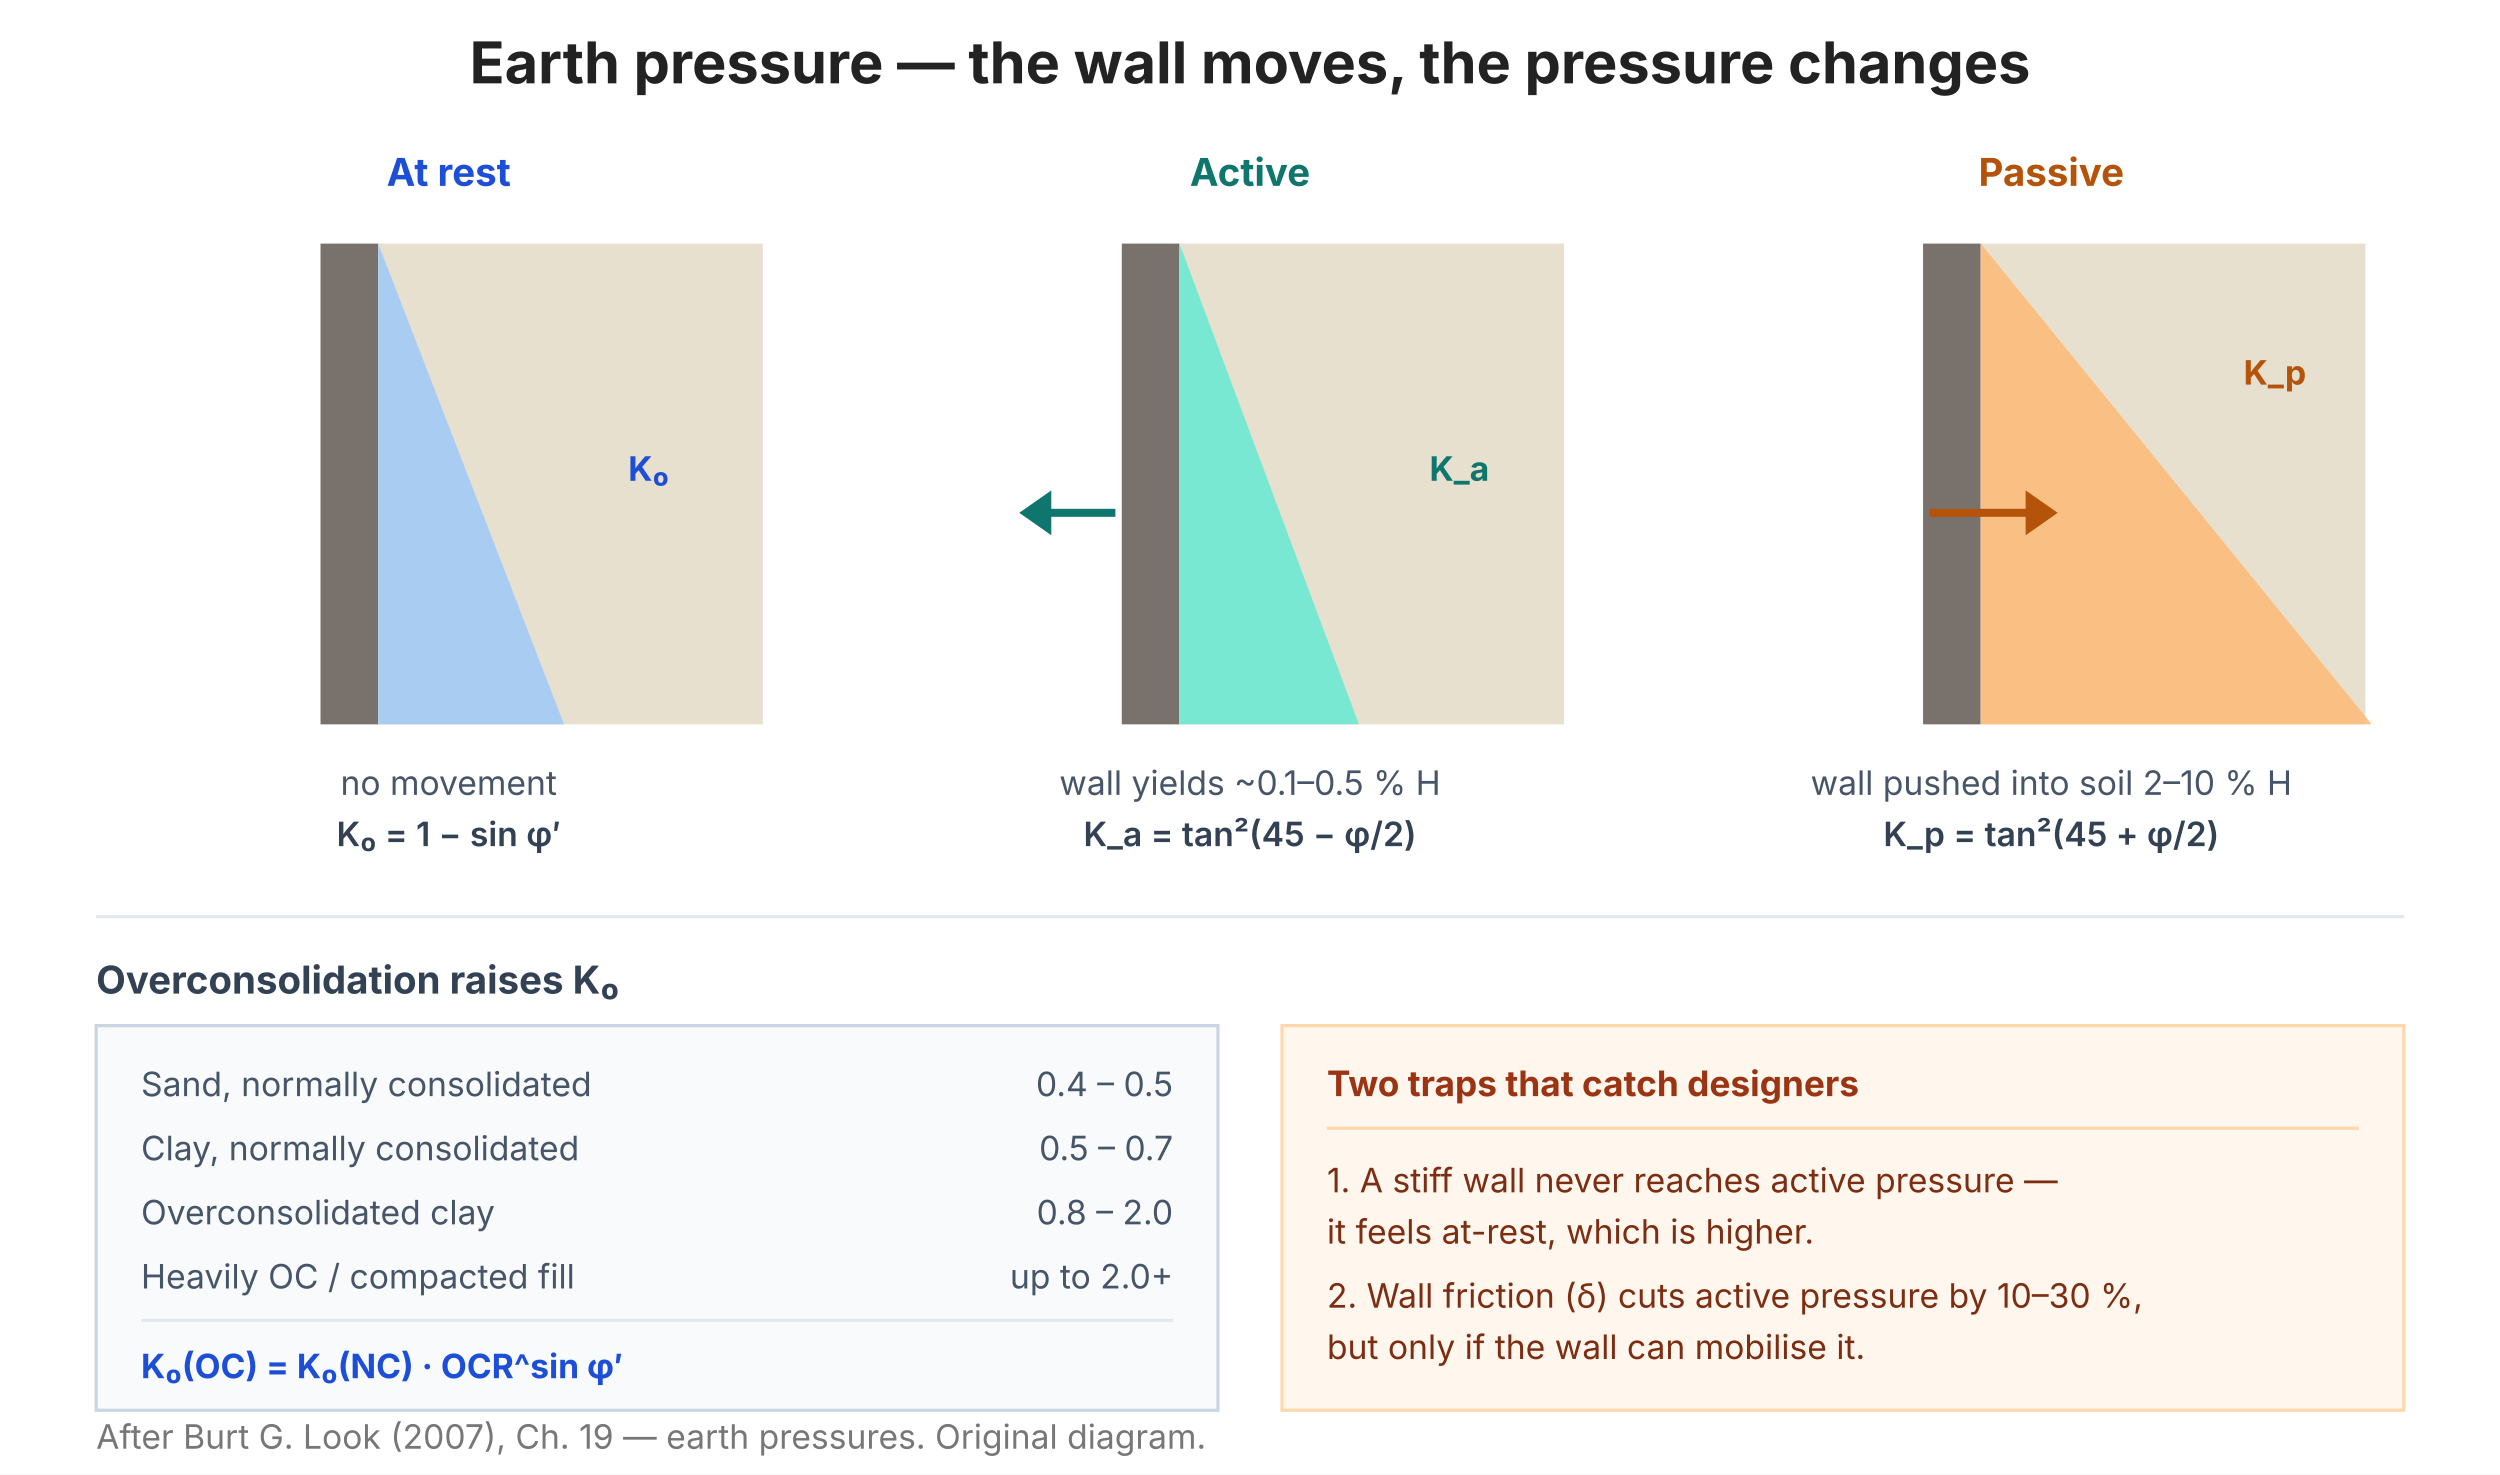
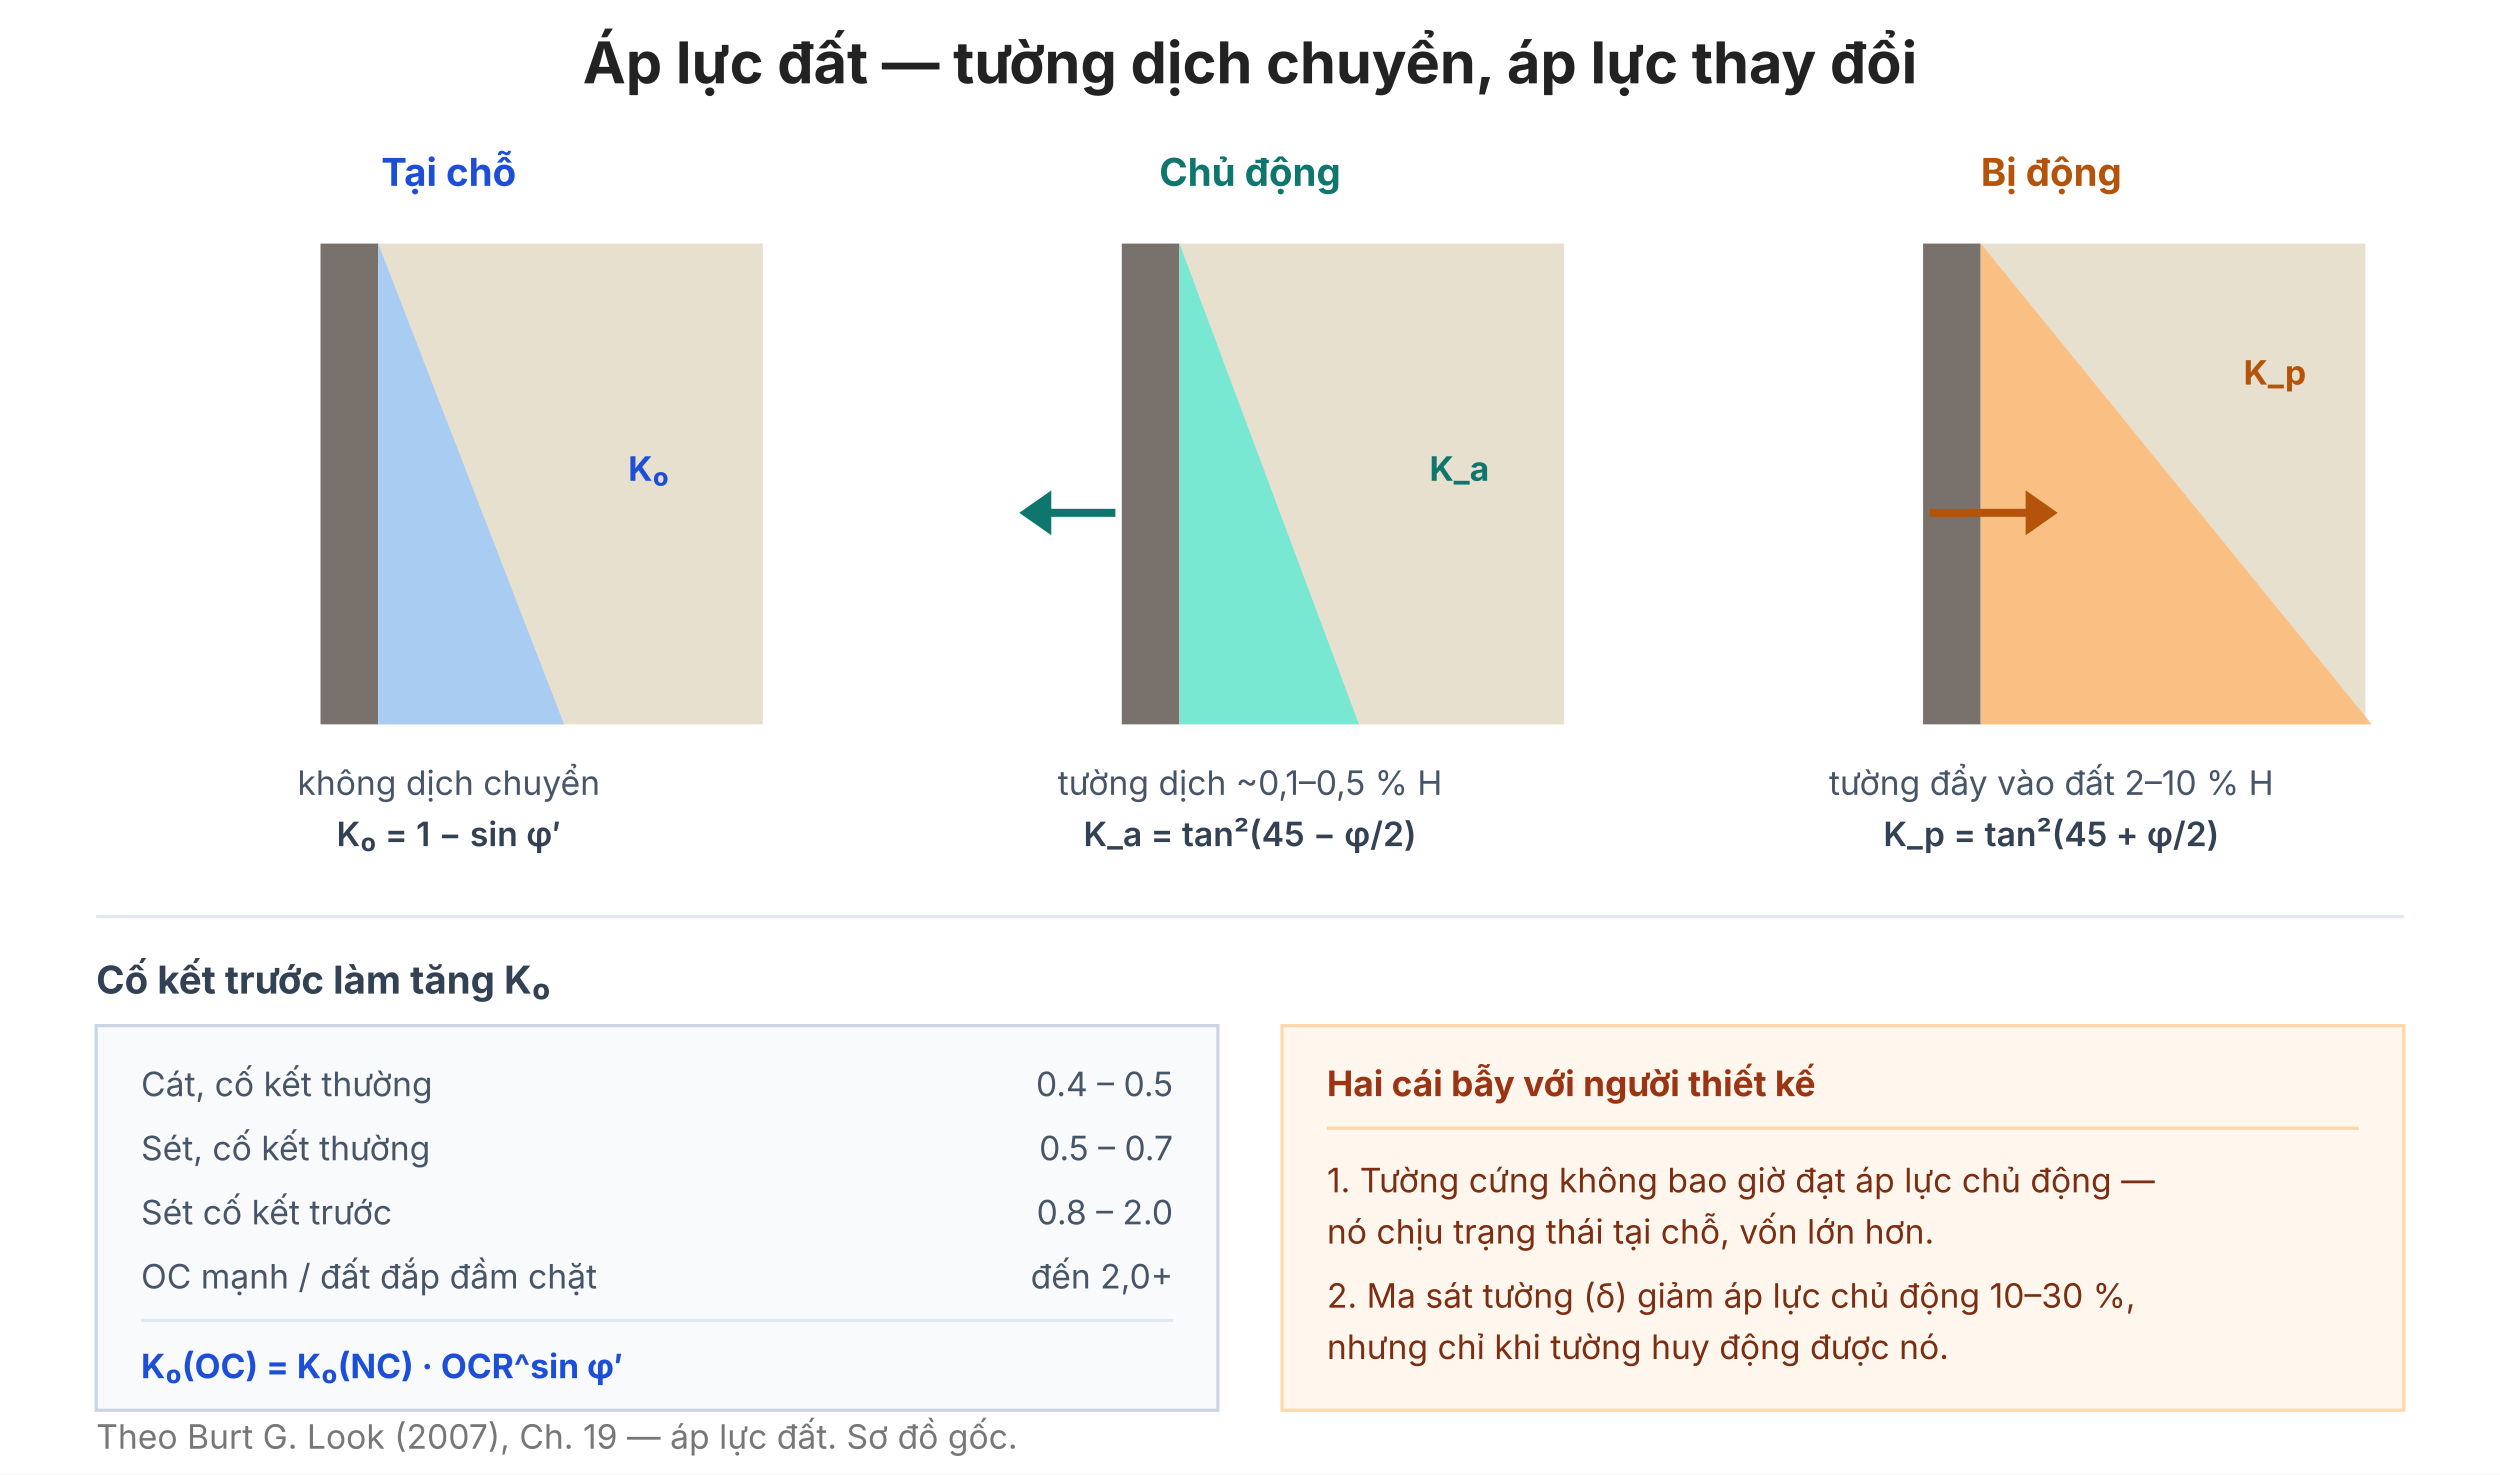
<svg xmlns="http://www.w3.org/2000/svg" viewBox="0 0 780 460" font-family="Inter, Arial, sans-serif">
  <rect width="780" height="460" fill="#ffffff" />
-   <text x="390" y="26" text-anchor="middle" font-size="18" font-weight="700" fill="#222">Earth pressure — the wall moves, the pressure changes</text>
+   <text x="390" y="26" text-anchor="middle" font-size="18" font-weight="700" fill="#222">Áp lực đất — tường dịch chuyển, áp lực thay đổi</text>
  <g>
-     <text x="140" y="58" text-anchor="middle" font-size="12" font-weight="700" fill="#1d4ed8">At rest</text>
+     <text x="140" y="58" text-anchor="middle" font-size="12" font-weight="700" fill="#1d4ed8">Tại chỗ</text>
    <rect x="100" y="76" width="18" height="150" fill="#78716c" />
    <rect x="118" y="76" width="120" height="150" fill="#e8e0cf" />
    <polygon points="118,76 118,226 176,226" fill="#93c5fd" opacity="0.75" />
    <text x="196" y="150" font-size="10.5" fill="#1d4ed8" font-weight="700">K₀</text>
-     <text x="140" y="248" text-anchor="middle" font-size="10.5" fill="#475569">no movement</text>
+     <text x="140" y="248" text-anchor="middle" font-size="10.5" fill="#475569">không dịch chuyển</text>
    <text x="140" y="264" text-anchor="middle" font-size="10.5" fill="#334155" font-weight="600">K₀ = 1 − sin φ′</text>
  </g>
  <g>
-     <text x="390" y="58" text-anchor="middle" font-size="12" font-weight="700" fill="#0f766e">Active</text>
+     <text x="390" y="58" text-anchor="middle" font-size="12" font-weight="700" fill="#0f766e">Chủ động</text>
    <rect x="350" y="76" width="18" height="150" fill="#78716c" />
    <rect x="368" y="76" width="120" height="150" fill="#e8e0cf" />
    <polygon points="368,76 368,226 424,226" fill="#5eead4" opacity="0.8" />
    <path d="M348 160 L320 160" stroke="#0f766e" stroke-width="2.5" />
    <path d="M328 153 L318 160 L328 167" fill="#0f766e" />
    <text x="446" y="150" font-size="10.5" fill="#0f766e" font-weight="700">K_a</text>
-     <text x="390" y="248" text-anchor="middle" font-size="10.5" fill="#475569">wall yields ~0.1–0.5 % H</text>
+     <text x="390" y="248" text-anchor="middle" font-size="10.5" fill="#475569">tường dịch ~0,1–0,5 % H</text>
    <text x="390" y="264" text-anchor="middle" font-size="10.5" fill="#334155" font-weight="600">K_a = tan²(45 − φ/2)</text>
  </g>
  <g>
-     <text x="640" y="58" text-anchor="middle" font-size="12" font-weight="700" fill="#b45309">Passive</text>
+     <text x="640" y="58" text-anchor="middle" font-size="12" font-weight="700" fill="#b45309">Bị động</text>
    <rect x="600" y="76" width="18" height="150" fill="#78716c" />
    <rect x="618" y="76" width="120" height="150" fill="#e8e0cf" />
    <polygon points="618,76 618,226 740,226" fill="#fdba74" opacity="0.85" />
    <path d="M602 160 L640 160" stroke="#b45309" stroke-width="2.5" />
    <path d="M632 153 L642 160 L632 167" fill="#b45309" />
    <text x="700" y="120" font-size="10.5" fill="#b45309" font-weight="700">K_p</text>
-     <text x="640" y="248" text-anchor="middle" font-size="10.5" fill="#475569">wall pushed into soil 2–10 % H</text>
+     <text x="640" y="248" text-anchor="middle" font-size="10.5" fill="#475569">tường đẩy vào đất 2–10 % H</text>
    <text x="640" y="264" text-anchor="middle" font-size="10.5" fill="#334155" font-weight="600">K_p = tan²(45 + φ/2)</text>
  </g>
  <line x1="30" y1="286" x2="750" y2="286" stroke="#e2e8f0" />
-   <text x="30" y="310" font-size="12" font-weight="700" fill="#334155">Overconsolidation raises K₀</text>
+   <text x="30" y="310" font-size="12" font-weight="700" fill="#334155">Cố kết trước làm tăng K₀</text>
  <rect x="30" y="320" width="350" height="120" fill="#f8fafc" stroke="#cbd5e1" />
  <g font-size="10.5" fill="#475569">
-     <text x="44" y="342">Sand, normally consolidated</text>
+     <text x="44" y="342">Cát, cố kết thường</text>
    <text x="366" y="342" text-anchor="end">0.4 – 0.5</text>
-     <text x="44" y="362">Clay, normally consolidated</text>
+     <text x="44" y="362">Sét, cố kết thường</text>
    <text x="366" y="362" text-anchor="end">0.5 – 0.7</text>
-     <text x="44" y="382">Overconsolidated clay</text>
+     <text x="44" y="382">Sét cố kết trước</text>
    <text x="366" y="382" text-anchor="end">0.8 – 2.0</text>
-     <text x="44" y="402">Heavily OC / compacted fill</text>
-     <text x="366" y="402" text-anchor="end">up to 2.0+</text>
+     <text x="44" y="402">OC mạnh / đất đắp đầm chặt</text>
+     <text x="366" y="402" text-anchor="end">đến 2,0+</text>
  </g>
  <line x1="44" y1="412" x2="366" y2="412" stroke="#e2e8f0" />
  <text x="44" y="430" font-size="10.5" fill="#1d4ed8" font-weight="700">K₀(OC) = K₀(NC) · OCR^sin φ′</text>
  <rect x="400" y="320" width="350" height="120" fill="#fff7ed" stroke="#fed7aa" />
-   <text x="414" y="342" font-size="11" font-weight="700" fill="#9a3412">Two traps that catch designers</text>
+   <text x="414" y="342" font-size="11" font-weight="700" fill="#9a3412">Hai cái bẫy với người thiết kế</text>
  <line x1="414" y1="352" x2="736" y2="352" stroke="#fed7aa" />
-   <text x="414" y="372" font-size="10.5" fill="#7c2d12">1. A stiff wall never reaches active pressure —</text>
-   <text x="414" y="388" font-size="10.5" fill="#7c2d12">   it feels at-rest, which is higher.</text>
-   <text x="414" y="408" font-size="10.5" fill="#7c2d12">2. Wall friction (δ) cuts active pressure by 10–30 %,</text>
-   <text x="414" y="424" font-size="10.5" fill="#7c2d12">   but only if the wall can mobilise it.</text>
-   <text x="30" y="452" font-size="10.5" fill="#777">After Burt G. Look (2007), Ch. 19 — earth pressures. Original diagram.</text>
+   <text x="414" y="372" font-size="10.5" fill="#7c2d12">1. Tường cứng không bao giờ đạt áp lực chủ động —</text>
+   <text x="414" y="388" font-size="10.5" fill="#7c2d12">   nó chịu trạng thái tại chỗ, vốn lớn hơn.</text>
+   <text x="414" y="408" font-size="10.5" fill="#7c2d12">2. Ma sát tường (δ) giảm áp lực chủ động 10–30 %,</text>
+   <text x="414" y="424" font-size="10.5" fill="#7c2d12">   nhưng chỉ khi tường huy động được nó.</text>
+   <text x="30" y="452" font-size="10.5" fill="#777">Theo Burt G. Look (2007), Ch. 19 — áp lực đất. Sơ đồ gốc.</text>
</svg>
